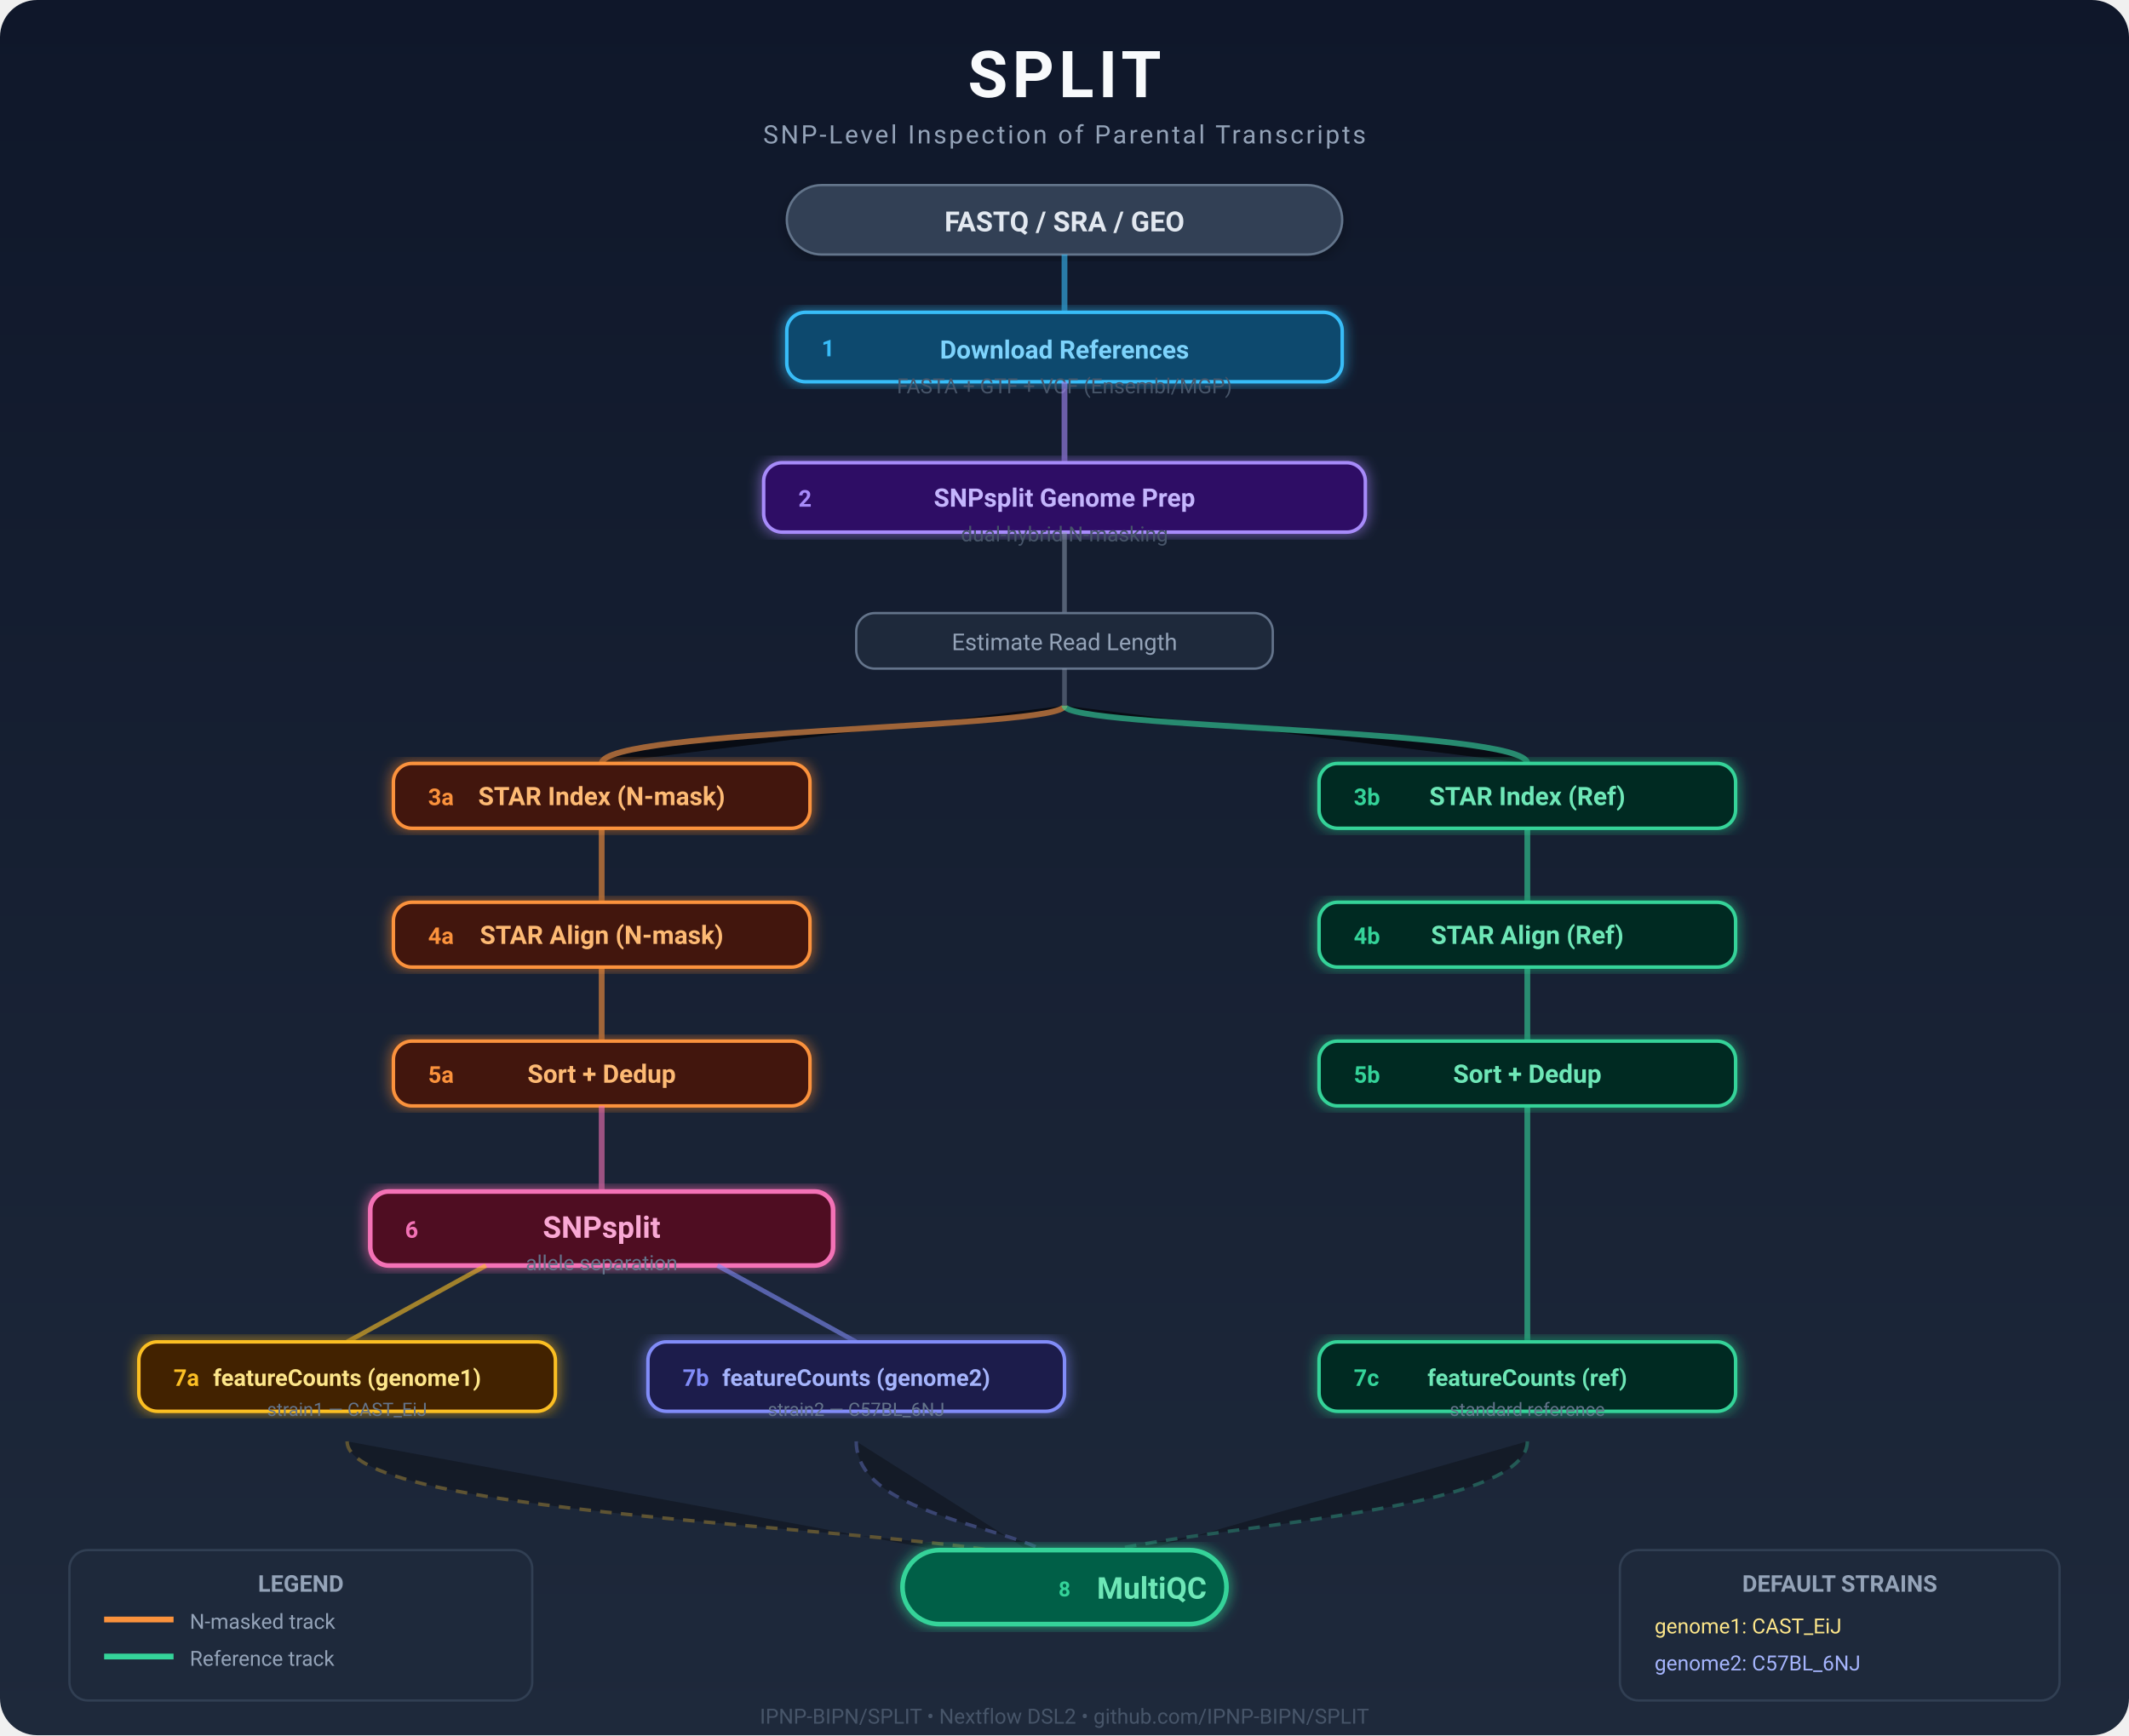
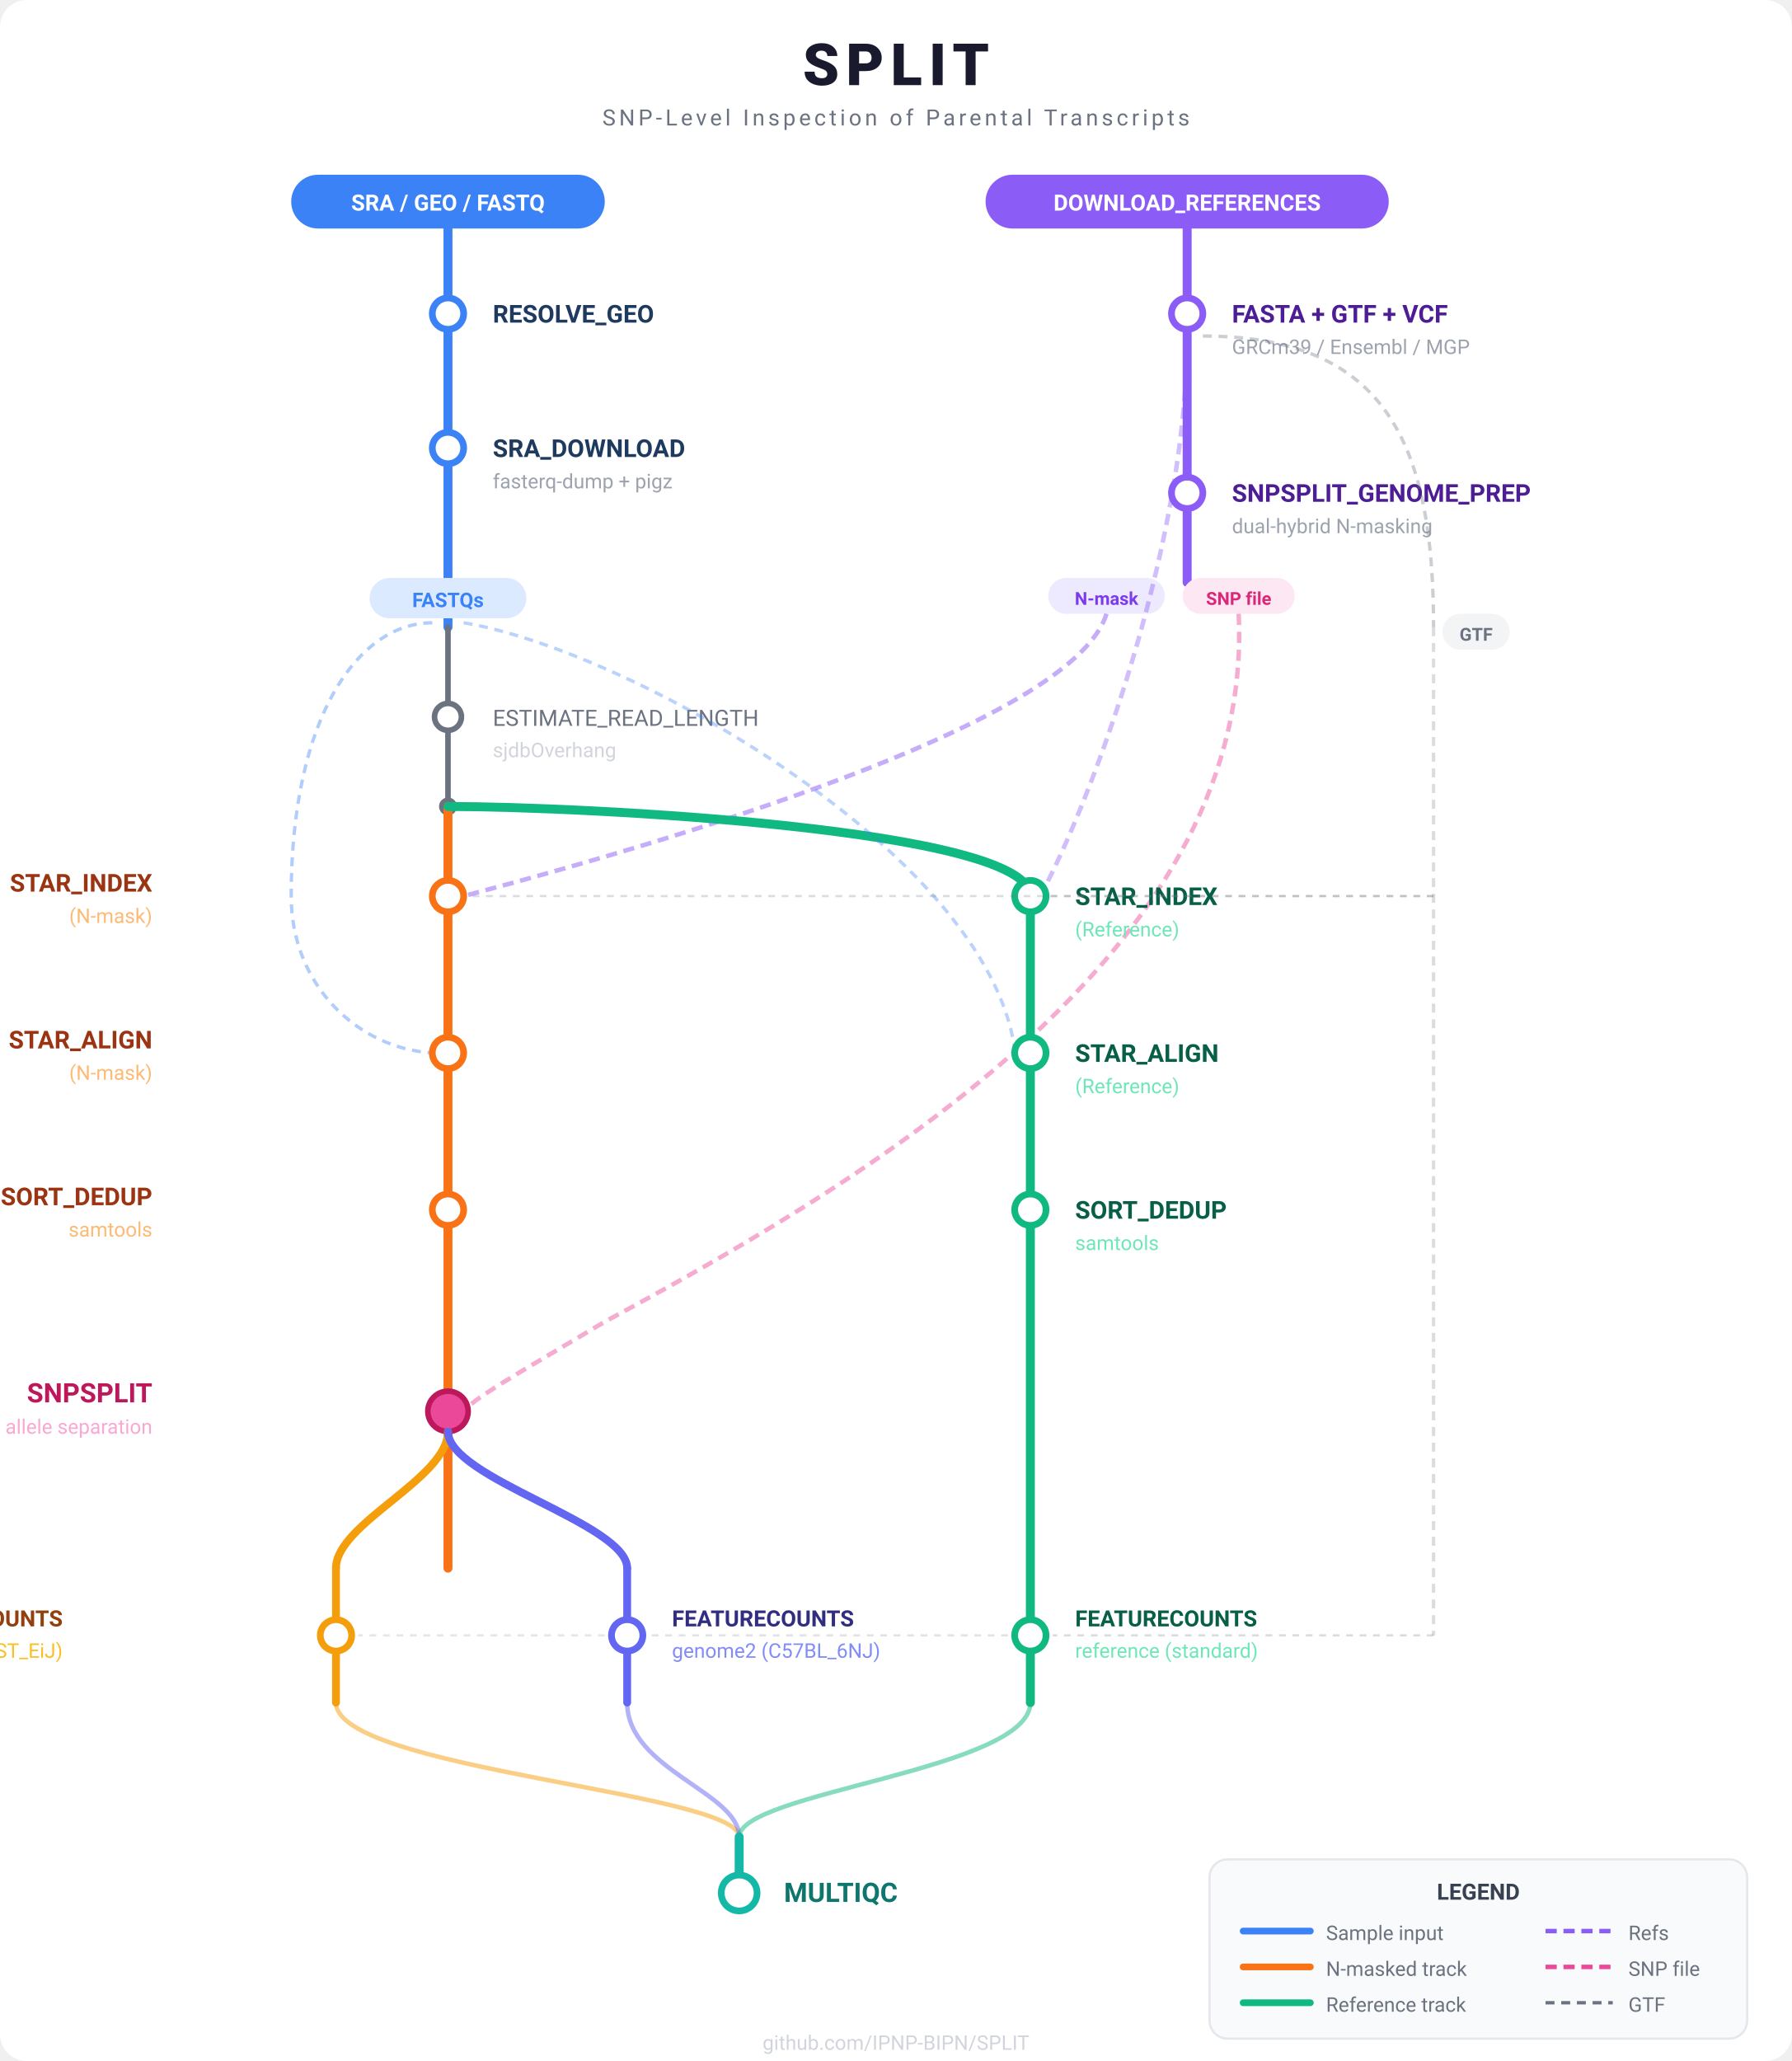
- <svg xmlns="http://www.w3.org/2000/svg" viewBox="0 0 920 750" font-family="'Segoe UI', Roboto, Helvetica, Arial, sans-serif">
-   <defs>
-     <linearGradient id="bg" x1="0" y1="0" x2="0" y2="1">
-       <stop offset="0%" stop-color="#0f172a" />
-       <stop offset="100%" stop-color="#1e293b" />
-     </linearGradient>
-     <filter id="glow">
-       <feGaussianBlur stdDeviation="3" result="blur" />
-       <feMerge>
-         <feMergeNode in="blur" />
-         <feMergeNode in="SourceGraphic" />
-       </feMerge>
-     </filter>
-     <filter id="shadow">
-       <feDropShadow dx="0" dy="2" stdDeviation="3" flood-opacity="0.3" />
-     </filter>
-   </defs>
-   <rect width="920" height="750" fill="url(#bg)" rx="16" />
-   <text x="460" y="42" text-anchor="middle" font-size="28" font-weight="700" fill="#f8fafc" letter-spacing="2">SPLIT</text>
-   <text x="460" y="62" text-anchor="middle" font-size="11" fill="#94a3b8" letter-spacing="1">SNP-Level Inspection of Parental Transcripts</text>
-   <rect x="340" y="80" width="240" height="30" rx="15" fill="#334155" stroke="#64748b" stroke-width="1" filter="url(#shadow)" />
-   <text x="460" y="100" text-anchor="middle" font-size="12" font-weight="600" fill="#e2e8f0">FASTQ / SRA / GEO</text>
-   <path d="M460,110 L460,135" stroke="#38bdf8" stroke-width="2.5" opacity="0.6" />
-   <rect x="340" y="135" width="240" height="30" rx="8" fill="#0c4a6e" stroke="#38bdf8" stroke-width="1.5" filter="url(#glow)" />
-   <text x="355" y="154" font-size="10" font-weight="700" fill="#38bdf8">1</text>
-   <text x="460" y="155" text-anchor="middle" font-size="11" font-weight="600" fill="#7dd3fc">Download References</text>
-   <text x="460" y="155" text-anchor="middle" font-size="9" fill="#475569" dy="15">FASTA + GTF + VCF (Ensembl/MGP)</text>
-   <path d="M460,165 L460,200" stroke="#a78bfa" stroke-width="2.5" opacity="0.6" />
-   <rect x="330" y="200" width="260" height="30" rx="8" fill="#2e1065" stroke="#a78bfa" stroke-width="1.5" filter="url(#glow)" />
-   <text x="345" y="219" font-size="10" font-weight="700" fill="#a78bfa">2</text>
-   <text x="460" y="219" text-anchor="middle" font-size="11" font-weight="600" fill="#c4b5fd">SNPsplit Genome Prep</text>
-   <text x="460" y="219" text-anchor="middle" font-size="9" fill="#475569" dy="15">dual-hybrid N-masking</text>
-   <path d="M460,230 L460,265" stroke="#94a3b8" stroke-width="2" opacity="0.5" />
-   <rect x="370" y="265" width="180" height="24" rx="8" fill="#1e293b" stroke="#64748b" stroke-width="1" />
-   <text x="460" y="281" text-anchor="middle" font-size="10" fill="#94a3b8">Estimate Read Length</text>
-   <path d="M460,289 L460,305" stroke="#94a3b8" stroke-width="2" opacity="0.4" />
-   <path d="M460,305 C460,315 260,315 260,330" stroke="#fb923c" stroke-width="2.5" opacity="0.6" />
-   <path d="M460,305 C460,315 660,315 660,330" stroke="#34d399" stroke-width="2.5" opacity="0.6" />
-   <rect x="170" y="330" width="180" height="28" rx="8" fill="#431407" stroke="#fb923c" stroke-width="1.5" filter="url(#glow)" />
-   <text x="185" y="348" font-size="10" font-weight="700" fill="#fb923c">3a</text>
-   <text x="260" y="348" text-anchor="middle" font-size="11" font-weight="600" fill="#fdba74">STAR Index (N-mask)</text>
-   <rect x="570" y="330" width="180" height="28" rx="8" fill="#022c22" stroke="#34d399" stroke-width="1.5" filter="url(#glow)" />
-   <text x="585" y="348" font-size="10" font-weight="700" fill="#34d399">3b</text>
-   <text x="660" y="348" text-anchor="middle" font-size="11" font-weight="600" fill="#6ee7b7">STAR Index (Ref)</text>
-   <path d="M260,358 L260,390" stroke="#fb923c" stroke-width="2.5" opacity="0.6" />
-   <path d="M660,358 L660,390" stroke="#34d399" stroke-width="2.5" opacity="0.6" />
-   <rect x="170" y="390" width="180" height="28" rx="8" fill="#431407" stroke="#fb923c" stroke-width="1.5" filter="url(#glow)" />
-   <text x="185" y="408" font-size="10" font-weight="700" fill="#fb923c">4a</text>
-   <text x="260" y="408" text-anchor="middle" font-size="11" font-weight="600" fill="#fdba74">STAR Align (N-mask)</text>
-   <rect x="570" y="390" width="180" height="28" rx="8" fill="#022c22" stroke="#34d399" stroke-width="1.5" filter="url(#glow)" />
-   <text x="585" y="408" font-size="10" font-weight="700" fill="#34d399">4b</text>
-   <text x="660" y="408" text-anchor="middle" font-size="11" font-weight="600" fill="#6ee7b7">STAR Align (Ref)</text>
-   <path d="M260,418 L260,450" stroke="#fb923c" stroke-width="2.5" opacity="0.6" />
-   <path d="M660,418 L660,450" stroke="#34d399" stroke-width="2.5" opacity="0.6" />
-   <rect x="170" y="450" width="180" height="28" rx="8" fill="#431407" stroke="#fb923c" stroke-width="1.5" filter="url(#glow)" />
-   <text x="185" y="468" font-size="10" font-weight="700" fill="#fb923c">5a</text>
-   <text x="260" y="468" text-anchor="middle" font-size="11" font-weight="600" fill="#fdba74">Sort + Dedup</text>
-   <rect x="570" y="450" width="180" height="28" rx="8" fill="#022c22" stroke="#34d399" stroke-width="1.5" filter="url(#glow)" />
-   <text x="585" y="468" font-size="10" font-weight="700" fill="#34d399">5b</text>
-   <text x="660" y="468" text-anchor="middle" font-size="11" font-weight="600" fill="#6ee7b7">Sort + Dedup</text>
-   <path d="M260,478 L260,515" stroke="#f472b6" stroke-width="2.5" opacity="0.6" />
-   <path d="M660,478 L660,590" stroke="#34d399" stroke-width="2.5" opacity="0.6" />
-   <rect x="160" y="515" width="200" height="32" rx="8" fill="#500724" stroke="#f472b6" stroke-width="2" filter="url(#glow)" />
-   <text x="175" y="535" font-size="10" font-weight="700" fill="#f472b6">6</text>
-   <text x="260" y="535" text-anchor="middle" font-size="13" font-weight="700" fill="#f9a8d4">SNPsplit</text>
-   <text x="260" y="535" text-anchor="middle" font-size="9" fill="#64748b" dy="14">allele separation</text>
-   <path d="M210,547 L150,580" stroke="#fbbf24" stroke-width="2" opacity="0.6" />
-   <path d="M310,547 L370,580" stroke="#818cf8" stroke-width="2" opacity="0.6" />
-   <rect x="60" y="580" width="180" height="30" rx="8" fill="#422006" stroke="#fbbf24" stroke-width="1.5" filter="url(#glow)" />
-   <text x="75" y="599" font-size="10" font-weight="700" fill="#fbbf24">7a</text>
-   <text x="150" y="599" text-anchor="middle" font-size="10" font-weight="600" fill="#fde68a">featureCounts (genome1)</text>
-   <text x="150" y="599" text-anchor="middle" font-size="8" fill="#64748b" dy="13">strain1 — CAST_EiJ</text>
-   <rect x="280" y="580" width="180" height="30" rx="8" fill="#1e1b4b" stroke="#818cf8" stroke-width="1.5" filter="url(#glow)" />
-   <text x="295" y="599" font-size="10" font-weight="700" fill="#818cf8">7b</text>
-   <text x="370" y="599" text-anchor="middle" font-size="10" font-weight="600" fill="#a5b4fc">featureCounts (genome2)</text>
-   <text x="370" y="599" text-anchor="middle" font-size="8" fill="#64748b" dy="13">strain2 — C57BL_6NJ</text>
-   <rect x="570" y="580" width="180" height="30" rx="8" fill="#022c22" stroke="#34d399" stroke-width="1.5" filter="url(#glow)" />
-   <text x="585" y="599" font-size="10" font-weight="700" fill="#34d399">7c</text>
-   <text x="660" y="599" text-anchor="middle" font-size="10" font-weight="600" fill="#6ee7b7">featureCounts (ref)</text>
-   <text x="660" y="599" text-anchor="middle" font-size="8" fill="#64748b" dy="13">standard reference</text>
-   <path d="M150,623 C150,660 460,660 460,680" stroke="#fbbf24" stroke-width="1.5" opacity="0.3" stroke-dasharray="5,4" />
-   <path d="M370,623 C370,660 460,660 460,680" stroke="#818cf8" stroke-width="1.5" opacity="0.3" stroke-dasharray="5,4" />
-   <path d="M660,623 C660,660 460,660 460,680" stroke="#34d399" stroke-width="1.5" opacity="0.3" stroke-dasharray="5,4" />
-   <rect x="390" y="670" width="140" height="32" rx="16" fill="#065f46" stroke="#34d399" stroke-width="2" filter="url(#glow)" />
-   <text x="460" y="690" text-anchor="middle" font-size="9" font-weight="700" fill="#34d399">8</text>
-   <text x="474" y="691" font-size="13" font-weight="700" fill="#6ee7b7">MultiQC</text>
-   <rect x="30" y="670" width="200" height="65" rx="8" fill="#1e293b" stroke="#334155" stroke-width="1" opacity="0.9" />
-   <text x="130" y="688" text-anchor="middle" font-size="10" font-weight="600" fill="#94a3b8">LEGEND</text>
-   <line x1="45" y1="700" x2="75" y2="700" stroke="#fb923c" stroke-width="2.5" />
-   <text x="82" y="704" font-size="9" fill="#94a3b8">N-masked track</text>
-   <line x1="45" y1="716" x2="75" y2="716" stroke="#34d399" stroke-width="2.5" />
-   <text x="82" y="720" font-size="9" fill="#94a3b8">Reference track</text>
-   <rect x="700" y="670" width="190" height="65" rx="8" fill="#1e293b" stroke="#334155" stroke-width="1" opacity="0.9" />
-   <text x="795" y="688" text-anchor="middle" font-size="10" font-weight="600" fill="#94a3b8">DEFAULT STRAINS</text>
-   <text x="715" y="706" font-size="9" fill="#fde68a">genome1: CAST_EiJ</text>
-   <text x="715" y="722" font-size="9" fill="#a5b4fc">genome2: C57BL_6NJ</text>
-   <text x="460" y="745" text-anchor="middle" font-size="9" fill="#475569">IPNP-BIPN/SPLIT • Nextflow DSL2 • github.com/IPNP-BIPN/SPLIT</text>
+ <svg xmlns="http://www.w3.org/2000/svg" viewBox="0 0 800 920" font-family="Segoe UI, Roboto, Helvetica, Arial, sans-serif">
+   <rect width="800" height="920" fill="#ffffff" rx="12" />
+   <text x="400" y="38" text-anchor="middle" font-size="26" font-weight="800" fill="#1a1a2e" letter-spacing="3">SPLIT</text>
+   <text x="400" y="56" text-anchor="middle" font-size="10" fill="#6b7280" letter-spacing="1.5">SNP-Level Inspection of Parental Transcripts</text>
+   <line x1="200" y1="90" x2="200" y2="280" stroke="#3b82f6" stroke-width="4" stroke-linecap="round" />
+   <rect x="130" y="78" width="140" height="24" rx="12" fill="#3b82f6" />
+   <text x="200" y="94" text-anchor="middle" font-size="10" font-weight="700" fill="#ffffff">SRA / GEO / FASTQ</text>
+   <circle cx="200" cy="140" r="7" fill="#ffffff" stroke="#3b82f6" stroke-width="3" />
+   <text x="220" y="144" font-size="11" font-weight="600" fill="#1e3a5f">RESOLVE_GEO</text>
+   <circle cx="200" cy="200" r="7" fill="#ffffff" stroke="#3b82f6" stroke-width="3" />
+   <text x="220" y="204" font-size="11" font-weight="600" fill="#1e3a5f">SRA_DOWNLOAD</text>
+   <text x="220" y="218" font-size="9" fill="#9ca3af">fasterq-dump + pigz</text>
+   <rect x="165" y="258" width="70" height="18" rx="9" fill="#dbeafe" />
+   <text x="200" y="271" text-anchor="middle" font-size="9" font-weight="600" fill="#3b82f6">FASTQs</text>
+   <line x1="530" y1="90" x2="530" y2="260" stroke="#8b5cf6" stroke-width="4" stroke-linecap="round" />
+   <rect x="440" y="78" width="180" height="24" rx="12" fill="#8b5cf6" />
+   <text x="530" y="94" text-anchor="middle" font-size="10" font-weight="700" fill="#ffffff">DOWNLOAD_REFERENCES</text>
+   <circle cx="530" cy="140" r="7" fill="#ffffff" stroke="#8b5cf6" stroke-width="3" />
+   <text x="550" y="144" font-size="11" font-weight="600" fill="#4c1d95">FASTA + GTF + VCF</text>
+   <text x="550" y="158" font-size="9" fill="#9ca3af">GRCm39 / Ensembl / MGP</text>
+   <circle cx="530" cy="220" r="7" fill="#ffffff" stroke="#8b5cf6" stroke-width="3" />
+   <text x="550" y="224" font-size="11" font-weight="600" fill="#4c1d95">SNPSPLIT_GENOME_PREP</text>
+   <text x="550" y="238" font-size="9" fill="#9ca3af">dual-hybrid N-masking</text>
+   <rect x="468" y="258" width="52" height="16" rx="8" fill="#ede9fe" />
+   <text x="494" y="270" text-anchor="middle" font-size="8" font-weight="600" fill="#7c3aed">N-mask</text>
+   <rect x="528" y="258" width="50" height="16" rx="8" fill="#fce7f3" />
+   <text x="553" y="270" text-anchor="middle" font-size="8" font-weight="600" fill="#db2777">SNP file</text>
+   <line x1="200" y1="280" x2="200" y2="360" stroke="#6b7280" stroke-width="2.5" stroke-linecap="round" />
+   <circle cx="200" cy="320" r="6" fill="#ffffff" stroke="#6b7280" stroke-width="2.5" />
+   <text x="220" y="324" font-size="10" fill="#6b7280">ESTIMATE_READ_LENGTH</text>
+   <text x="220" y="338" font-size="9" fill="#d1d5db">sjdbOverhang</text>
+   <circle cx="200" cy="360" r="4" fill="#6b7280" />
+   <line x1="200" y1="360" x2="200" y2="700" stroke="#f97316" stroke-width="4" stroke-linecap="round" />
+   <path d="M494,274 C480,320 320,370 207,400" stroke="#8b5cf6" stroke-width="2" stroke-dasharray="5,3" fill="none" opacity="0.5" />
+   <circle cx="200" cy="400" r="7" fill="#ffffff" stroke="#f97316" stroke-width="3" />
+   <text x="68" y="398" font-size="11" font-weight="600" fill="#9a3412" text-anchor="end">STAR_INDEX</text>
+   <text x="68" y="412" font-size="9" fill="#fdba74" text-anchor="end">(N-mask)</text>
+   <path d="M193,278 C160,278 130,320 130,400 C130,440 160,468 193,470" stroke="#3b82f6" stroke-width="1.5" stroke-dasharray="4,3" fill="none" opacity="0.4" />
+   <circle cx="200" cy="470" r="7" fill="#ffffff" stroke="#f97316" stroke-width="3" />
+   <text x="68" y="468" font-size="11" font-weight="600" fill="#9a3412" text-anchor="end">STAR_ALIGN</text>
+   <text x="68" y="482" font-size="9" fill="#fdba74" text-anchor="end">(N-mask)</text>
+   <circle cx="200" cy="540" r="7" fill="#ffffff" stroke="#f97316" stroke-width="3" />
+   <text x="68" y="538" font-size="11" font-weight="600" fill="#9a3412" text-anchor="end">SORT_DEDUP</text>
+   <text x="68" y="552" font-size="9" fill="#fdba74" text-anchor="end">samtools</text>
+   <circle cx="200" cy="630" r="9" fill="#ec4899" stroke="#be185d" stroke-width="2.5" />
+   <text x="68" y="626" font-size="12" font-weight="700" fill="#be185d" text-anchor="end">SNPSPLIT</text>
+   <text x="68" y="640" font-size="9" fill="#f9a8d4" text-anchor="end">allele separation</text>
+   <path d="M553,274 C560,420 400,520 270,590 C240,608 215,622 209,628" stroke="#ec4899" stroke-width="2" stroke-dasharray="5,3" fill="none" opacity="0.45" />
+   <path d="M200,639 C200,660 150,680 150,700" stroke="#f59e0b" stroke-width="3.5" stroke-linecap="round" fill="none" />
+   <path d="M200,639 C200,660 280,680 280,700" stroke="#6366f1" stroke-width="3.5" stroke-linecap="round" fill="none" />
+   <path d="M200,360 C260,360 460,370 460,400" stroke="#10b981" stroke-width="4" stroke-linecap="round" fill="none" />
+   <line x1="460" y1="400" x2="460" y2="760" stroke="#10b981" stroke-width="4" stroke-linecap="round" />
+   <path d="M530,150 C530,240 490,350 467,395" stroke="#8b5cf6" stroke-width="2" stroke-dasharray="5,3" fill="none" opacity="0.4" />
+   <circle cx="460" cy="400" r="7" fill="#ffffff" stroke="#10b981" stroke-width="3" />
+   <text x="480" y="404" font-size="11" font-weight="600" fill="#065f46">STAR_INDEX</text>
+   <text x="480" y="418" font-size="9" fill="#6ee7b7">(Reference)</text>
+   <path d="M207,278 C280,290 440,380 453,468" stroke="#3b82f6" stroke-width="1.5" stroke-dasharray="4,3" fill="none" opacity="0.35" />
+   <circle cx="460" cy="470" r="7" fill="#ffffff" stroke="#10b981" stroke-width="3" />
+   <text x="480" y="474" font-size="11" font-weight="600" fill="#065f46">STAR_ALIGN</text>
+   <text x="480" y="488" font-size="9" fill="#6ee7b7">(Reference)</text>
+   <circle cx="460" cy="540" r="7" fill="#ffffff" stroke="#10b981" stroke-width="3" />
+   <text x="480" y="544" font-size="11" font-weight="600" fill="#065f46">SORT_DEDUP</text>
+   <text x="480" y="558" font-size="9" fill="#6ee7b7">samtools</text>
+   <path d="M537,150 C620,150 640,200 640,280" stroke="#6b7280" stroke-width="1.5" stroke-dasharray="4,3" fill="none" opacity="0.35" />
+   <line x1="640" y1="280" x2="640" y2="730" stroke="#6b7280" stroke-width="1.5" stroke-dasharray="4,3" opacity="0.25" />
+   <rect x="644" y="274" width="30" height="16" rx="8" fill="#f3f4f6" />
+   <text x="659" y="286" text-anchor="middle" font-size="8" font-weight="600" fill="#6b7280">GTF</text>
+   <path d="M640,400 L208,400" stroke="#6b7280" stroke-width="1" stroke-dasharray="3,3" fill="none" opacity="0.25" />
+   <path d="M640,400 L468,400" stroke="#6b7280" stroke-width="1" stroke-dasharray="3,3" fill="none" opacity="0.25" />
+   <path d="M640,730 L470,730" stroke="#6b7280" stroke-width="1" stroke-dasharray="3,3" fill="none" opacity="0.25" />
+   <path d="M468,730 L290,730" stroke="#6b7280" stroke-width="1" stroke-dasharray="3,3" fill="none" opacity="0.2" />
+   <path d="M288,730 L160,730" stroke="#6b7280" stroke-width="1" stroke-dasharray="3,3" fill="none" opacity="0.18" />
+   <line x1="150" y1="700" x2="150" y2="760" stroke="#f59e0b" stroke-width="3.5" stroke-linecap="round" />
+   <circle cx="150" cy="730" r="7" fill="#ffffff" stroke="#f59e0b" stroke-width="3" />
+   <text x="28" y="726" font-size="10" font-weight="600" fill="#92400e" text-anchor="end">FEATURECOUNTS</text>
+   <text x="28" y="740" font-size="9" fill="#fbbf24" text-anchor="end">genome1 (CAST_EiJ)</text>
+   <line x1="280" y1="700" x2="280" y2="760" stroke="#6366f1" stroke-width="3.5" stroke-linecap="round" />
+   <circle cx="280" cy="730" r="7" fill="#ffffff" stroke="#6366f1" stroke-width="3" />
+   <text x="300" y="726" font-size="10" font-weight="600" fill="#312e81">FEATURECOUNTS</text>
+   <text x="300" y="740" font-size="9" fill="#818cf8">genome2 (C57BL_6NJ)</text>
+   <circle cx="460" cy="730" r="7" fill="#ffffff" stroke="#10b981" stroke-width="3" />
+   <text x="480" y="726" font-size="10" font-weight="600" fill="#065f46">FEATURECOUNTS</text>
+   <text x="480" y="740" font-size="9" fill="#6ee7b7">reference (standard)</text>
+   <path d="M150,760 C150,790 330,800 330,820" stroke="#f59e0b" stroke-width="2" stroke-linecap="round" fill="none" opacity="0.5" />
+   <path d="M280,760 C280,790 330,800 330,820" stroke="#6366f1" stroke-width="2" stroke-linecap="round" fill="none" opacity="0.5" />
+   <path d="M460,760 C460,790 330,800 330,820" stroke="#10b981" stroke-width="2" stroke-linecap="round" fill="none" opacity="0.5" />
+   <line x1="330" y1="820" x2="330" y2="850" stroke="#14b8a6" stroke-width="4" stroke-linecap="round" />
+   <circle cx="330" cy="845" r="8" fill="#ffffff" stroke="#14b8a6" stroke-width="3" />
+   <text x="350" y="849" font-size="12" font-weight="700" fill="#0f766e">MULTIQC</text>
+   <rect x="540" y="830" width="240" height="80" rx="8" fill="#f9fafb" stroke="#e5e7eb" stroke-width="1" />
+   <text x="660" y="848" text-anchor="middle" font-size="10" font-weight="700" fill="#374151">LEGEND</text>
+   <line x1="555" y1="862" x2="585" y2="862" stroke="#3b82f6" stroke-width="3" stroke-linecap="round" />
+   <text x="592" y="866" font-size="9" fill="#6b7280">Sample input</text>
+   <line x1="555" y1="878" x2="585" y2="878" stroke="#f97316" stroke-width="3" stroke-linecap="round" />
+   <text x="592" y="882" font-size="9" fill="#6b7280">N-masked track</text>
+   <line x1="555" y1="894" x2="585" y2="894" stroke="#10b981" stroke-width="3" stroke-linecap="round" />
+   <text x="592" y="898" font-size="9" fill="#6b7280">Reference track</text>
+   <line x1="690" y1="862" x2="720" y2="862" stroke="#8b5cf6" stroke-width="2" stroke-dasharray="5,3" />
+   <text x="727" y="866" font-size="9" fill="#6b7280">Refs</text>
+   <line x1="690" y1="878" x2="720" y2="878" stroke="#ec4899" stroke-width="2" stroke-dasharray="5,3" />
+   <text x="727" y="882" font-size="9" fill="#6b7280">SNP file</text>
+   <line x1="690" y1="894" x2="720" y2="894" stroke="#6b7280" stroke-width="1.5" stroke-dasharray="4,3" />
+   <text x="727" y="898" font-size="9" fill="#6b7280">GTF</text>
+   <text x="400" y="915" text-anchor="middle" font-size="9" fill="#d1d5db">github.com/IPNP-BIPN/SPLIT</text>
</svg>
